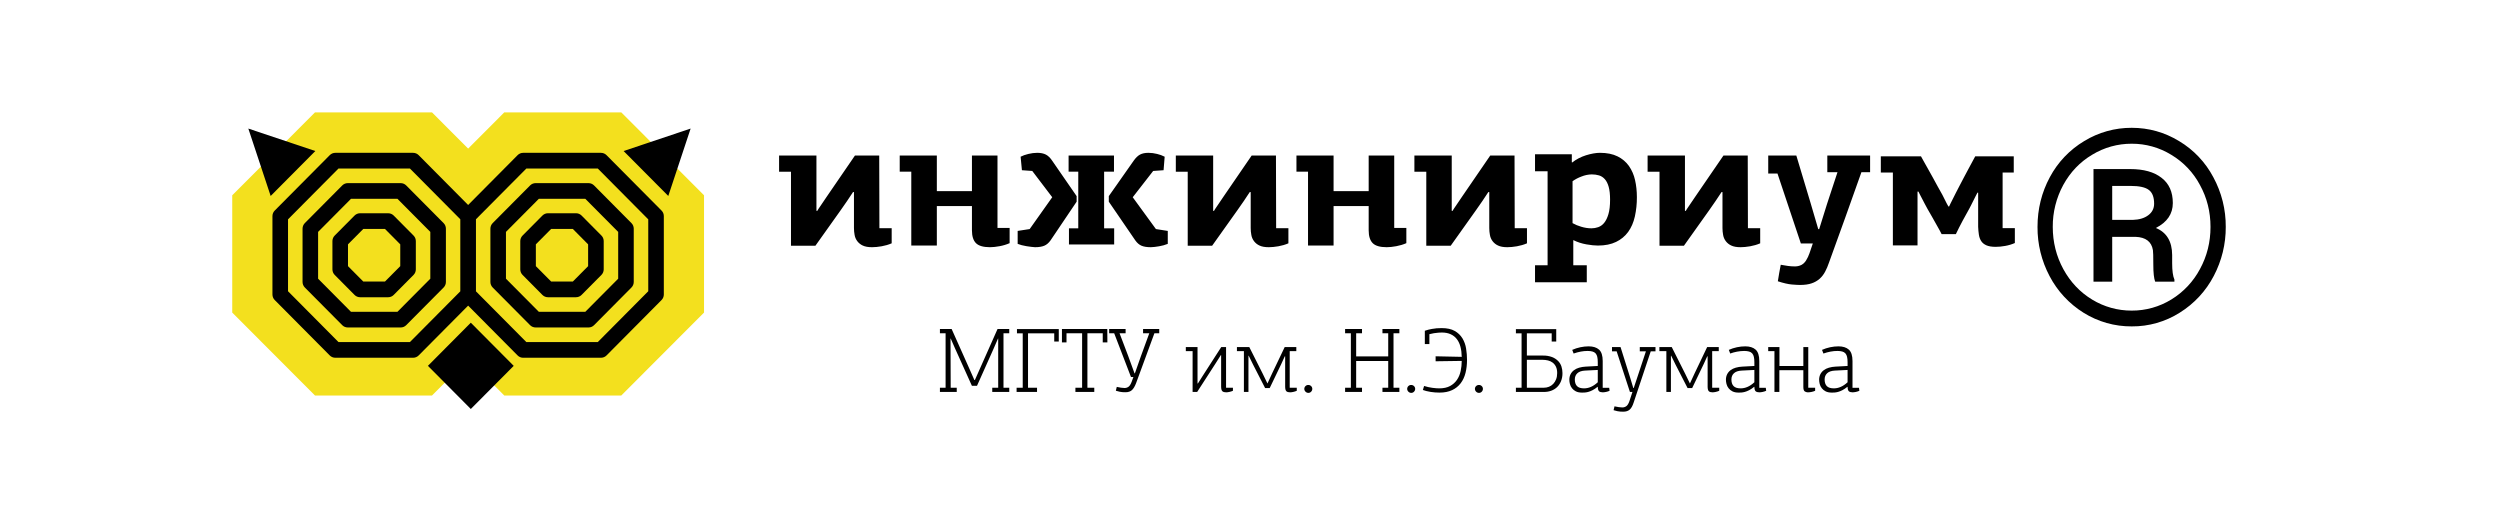
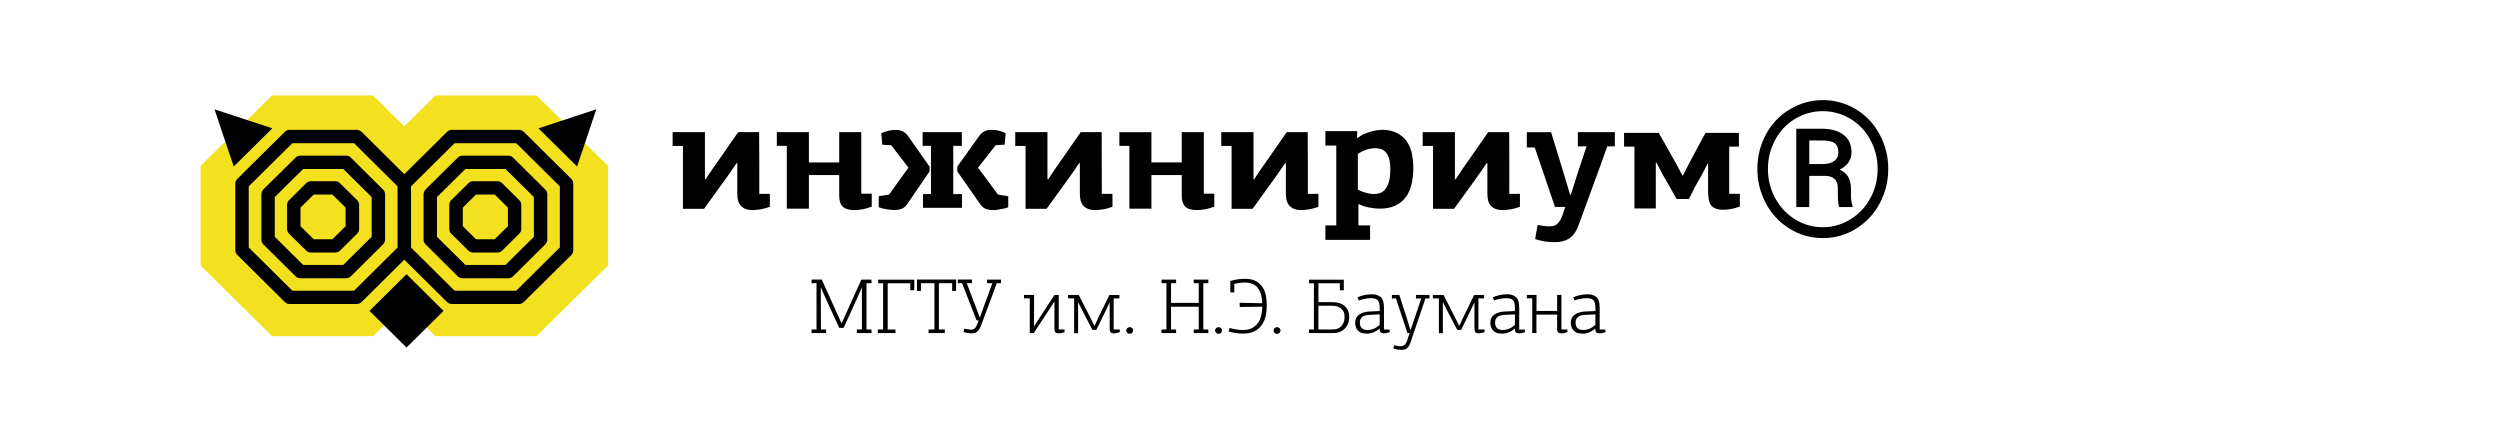
- <svg xmlns="http://www.w3.org/2000/svg" width="219" height="45" fill="none">
-   <path fill-rule="evenodd" clip-rule="evenodd" d="M159.359 20.073h-.08l-.666-2.268-1.255-4.181h-2.461V15.2h.81l2.048 6.127h1.048c-.106.322-.204.608-.293.86a3.137 3.137 0 01-.302.636 1.12 1.12 0 01-.405.386 1.26 1.26 0 01-.603.128c-.181 0-.371-.013-.572-.04a11.328 11.328 0 01-.635-.104 12.98 12.98 0 00-.135.723 58.12 58.12 0 01-.119.724c.497.16.905.255 1.222.282.318.026.556.04.715.04.413 0 .757-.048 1.032-.145a2.03 2.03 0 00.699-.402 2.22 2.22 0 00.476-.62c.127-.24.238-.5.333-.78l1.429-3.956c.477-1.318.948-2.642 1.414-3.972h.762v-1.463h-3.748v1.463h.89l-.905 2.75c-.117.376-.233.748-.35 1.118-.117.37-.233.742-.349 1.118zm-8.47-3.25v3.151c0 .205.019.407.056.606a1.243 1.243 0 00.714.929c.203.098.476.146.818.146.246 0 .523-.027.834-.08.31-.055.604-.14.882-.26V19.99h-1.075c0-1.077-.002-2.14-.008-3.191a666.69 666.69 0 01-.008-3.175h-2.126l-1.983 2.892c-.182.259-.349.504-.504.736-.154.231-.293.436-.416.614-.122.177-.221.323-.296.436a1.155 1.155 0 00-.111.186v-.017h-.064v-4.847h-3.272v1.422h1.043v6.48h2.139l2.22-3.12a49.053 49.053 0 001.077-1.583h.08zm-12.381 3.037a3.53 3.53 0 01-.753-.314v-3.672a3.28 3.28 0 01.778-.409 2.52 2.52 0 01.906-.188c.227 0 .438.03.632.087.194.057.365.167.51.329.146.162.259.387.34.675.081.288.122.662.122 1.122 0 .524-.049.947-.146 1.271-.097.325-.221.579-.372.762a1.177 1.177 0 01-.519.376 1.795 1.795 0 01-.599.102c-.291 0-.591-.047-.899-.141zm-4.04 4.866h4.534v-1.488h-1.182v-2.206a4.21 4.21 0 001.15.375c.399.07.734.104 1.004.104.626 0 1.158-.107 1.595-.32a2.789 2.789 0 001.061-.879c.27-.373.464-.82.583-1.344a7.623 7.623 0 00.178-1.695c0-.532-.054-1.033-.162-1.503a3.462 3.462 0 00-.534-1.231 2.647 2.647 0 00-.996-.84c-.416-.208-.931-.312-1.547-.312-.173 0-.364.02-.575.056-.21.038-.426.091-.647.16-.222.07-.435.158-.64.264-.205.107-.394.23-.567.368l-.032-.016v-.704h-3.223v1.488h1.101v8.235h-1.101v1.488zm-4.008-7.903v3.151c0 .205.018.407.056.606a1.24 1.24 0 00.714.929c.203.098.475.146.818.146.245 0 .523-.027.833-.08.31-.055.604-.14.882-.26V19.99h-1.074c0-1.077-.003-2.14-.008-3.191a556.33 556.33 0 01-.008-3.175h-2.127l-1.982 2.892c-.182.259-.35.504-.504.736-.155.231-.294.436-.416.614-.122.177-.221.323-.296.436a1.216 1.216 0 00-.112.186v-.017h-.064v-4.847h-3.271v1.422h1.042v6.48h2.139l2.22-3.12a42.244 42.244 0 001.077-1.583h.081zm-10.564-3.2v3.123h-3.075v-3.122h-3.252v1.416h1.014v6.47h2.238v-3.46h3.075v2.124c0 .515.118.89.354 1.127.236.236.644.354 1.224.354.247 0 .528-.03.845-.089.316-.059.609-.147.877-.265v-1.336h-1.062v-6.341h-2.238zm-10.335 3.2v3.151c0 .205.018.407.056.606a1.243 1.243 0 00.713.929c.203.098.476.146.818.146.246 0 .524-.027.834-.08.31-.055.604-.14.882-.26V19.99h-1.074c0-1.077-.003-2.14-.008-3.191a556.33 556.33 0 01-.008-3.175h-2.127l-1.983 2.892a42.76 42.76 0 00-.504.736c-.154.231-.293.436-.415.614-.123.177-.221.323-.296.436a1.122 1.122 0 00-.112.186v-.017h-.064v-4.847h-3.271v1.422h1.042v6.48h2.139l2.22-3.12a42.244 42.244 0 001.077-1.583h.081zm-17.386.455L90.2 20.066l-1.053.162v1.135c.216.087.475.154.777.203.303.048.551.078.745.089.335 0 .605-.044.81-.13.205-.086.389-.243.55-.47l2.284-3.388v-.486l-2.138-3.097c-.172-.259-.359-.44-.558-.543-.2-.102-.45-.154-.753-.154-.249 0-.508.033-.778.098s-.496.146-.68.243l.114 1.183.906.065 1.75 2.302zm7.052 0l1.791-2.302.911-.065.096-1.183a2.866 2.866 0 00-.663-.243 3.155 3.155 0 00-.76-.098c-.299 0-.544.052-.736.154-.192.103-.378.284-.56.543l-2.175 3.097v.486l2.32 3.388c.16.227.34.384.543.47.203.087.475.13.816.13.096 0 .208-.008.336-.024.128-.017.258-.036.392-.057a3.57 3.57 0 00.759-.211v-1.135l-1.039-.162-2.031-2.788zm-5.586 4.14h3.96v-1.415h-.88V15.04h.864v-1.416h-3.976v1.415h.847v4.964h-.815v1.416zm-8.499-7.794v3.122h-3.075v-3.122h-3.252v1.416h1.014v6.47h2.238v-3.46h3.075v2.124c0 .515.118.89.354 1.127.237.236.645.354 1.224.354.247 0 .529-.03.845-.089a3.98 3.98 0 00.878-.265v-1.336H87.38v-6.341h-2.238zm-10.335 6.35c0 .205.019.407.056.606a1.246 1.246 0 00.713.929c.204.098.476.146.819.146.245 0 .523-.027.833-.08.31-.055.605-.14.883-.26V19.99h-1.075c0-1.077-.003-2.14-.008-3.191-.005-1.05-.008-2.109-.008-3.175h-2.126l-1.983 2.892c-.182.259-.35.504-.504.736-.155.231-.293.436-.416.614-.123.177-.221.323-.296.436a1.152 1.152 0 00-.111.186v-.017h-.064v-4.847h-3.272v1.422h1.042v6.48h2.14l2.22-3.12a44.497 44.497 0 001.077-1.583h.08v3.151zm95.719-2.164a18.623 18.623 0 00-.791-1.488c-.128-.234-.267-.488-.416-.764-.15-.276-.296-.539-.44-.788-.144-.25-.269-.473-.376-.669a23.5 23.5 0 00-.224-.406h-3.519v1.417h1.056v6.384h2.159v-4.713h.08l.12.24a27.681 27.681 0 00.44.844l.24.445.376.653c.133.233.258.456.376.668.117.213.221.398.312.557.09.16.146.266.167.319h1.248c.181-.382.379-.772.592-1.17.213-.398.411-.756.592-1.075.042-.085.096-.188.16-.31a22.63 22.63 0 00.376-.749c.058-.121.114-.23.168-.326h.064v2.993c.01.244.032.472.064.685.032.212.098.398.2.557.101.159.253.284.455.374.203.09.475.135.816.135.256 0 .533-.026.832-.08.298-.052.581-.137.848-.254v-1.306h-1.072v-4.871h.976v-1.417h-3.375a43.144 43.144 0 00-.584 1.083c-.134.254-.275.52-.424.796-.15.276-.283.53-.4.764-.085.159-.176.334-.272.525l-.272.541-.224.446a2.827 2.827 0 00-.112.239h-.063a5.318 5.318 0 01-.153-.279zm-8.247 13.816c0-.475-.107-.808-.322-1-.214-.19-.517-.286-.907-.286-.239 0-.483.026-.733.079-.25.053-.486.13-.708.23l.122.32c.429-.15.836-.226 1.221-.226.168 0 .311.017.428.05a.567.567 0 01.276.161.684.684 0 01.147.305c.029.127.045.286.045.475v.325l-1.059.057a2.55 2.55 0 00-.574.093 1.389 1.389 0 00-.456.222 1.026 1.026 0 00-.297.355 1.07 1.07 0 00-.106.484c0 .113.017.234.049.364a.989.989 0 00.517.646c.144.075.327.112.55.112.065 0 .142-.002.232-.007.089-.006.191-.023.305-.053.114-.03.24-.08.379-.15.138-.07.286-.169.443-.298l.017.008c.005.199.044.328.118.388.073.059.18.088.321.088.076 0 .171-.012.285-.035.114-.024.217-.057.309-.1l-.032-.26h-.57v-2.347zm-.431.78v1.08c-.207.19-.41.326-.611.41a1.513 1.513 0 01-.586.125c-.288 0-.495-.066-.623-.199-.127-.132-.191-.326-.191-.58 0-.227.074-.41.224-.548.149-.138.373-.215.671-.23l1.116-.057zm-3.151 1.926c.114-.024.217-.058.309-.1v-.267h-.602v-3.56h-.431v1.654h-2.093v-1.655h-.985v.355h.546v3.577h.431V32.43h2.101v1.461c0 .199.037.328.113.388a.523.523 0 00.326.088c.076 0 .171-.012.285-.036zm-4.583-2.706c0-.475-.108-.808-.322-1-.214-.19-.517-.286-.907-.286-.239 0-.483.026-.733.079-.25.053-.486.13-.708.23l.122.32a3.7 3.7 0 011.221-.226c.168 0 .31.017.427.05a.566.566 0 01.277.161.684.684 0 01.147.305c.029.127.045.286.045.475v.325l-1.059.057a2.54 2.54 0 00-.574.093 1.389 1.389 0 00-.456.222 1.015 1.015 0 00-.297.355 1.07 1.07 0 00-.106.484c0 .113.017.234.049.364a.989.989 0 00.517.646c.144.075.327.112.549.112.066 0 .143-.002.233-.007.089-.006.191-.023.305-.053.114-.03.24-.08.379-.15.138-.07.286-.169.443-.298l.017.008c.005.199.044.328.117.388.074.059.181.088.322.088.076 0 .171-.012.285-.035.114-.024.217-.057.309-.1l-.032-.26h-.57v-2.347zm-.431.78v1.08c-.207.19-.41.326-.611.41a1.513 1.513 0 01-.586.125c-.288 0-.495-.066-.623-.199-.128-.132-.191-.326-.191-.58 0-.227.074-.41.224-.548.149-.138.372-.215.671-.23l1.116-.057zm-4.095-1.194v2.68c.005.199.043.328.114.388.07.059.176.088.317.088.076 0 .17-.012.281-.036.111-.024.213-.058.305-.1v-.267h-.618v-3.206h.577v-.355h-1.017l-1.099 2.301-.407.88h-.008l-.424-.872-1.164-2.309h-1.083v.355h.611v3.577h.399v-3.173h.024l.384.783 1.053 2.051h.4l1.012-2.107.31-.678h.033zm-6.472 2.777h-.041l-.269-.896-.846-2.689h-.749v.372h.407l1.164 3.56h.22l-.261.795c-.076.219-.165.367-.268.445a.598.598 0 01-.367.116 2.01 2.01 0 01-.309-.028 9.594 9.594 0 01-.366-.069l-.082.337c.255.076.449.118.582.123a7.9 7.9 0 00.265.009c.239 0 .427-.06.566-.182.138-.12.253-.326.346-.616l1.497-4.49h.416v-.372h-1.376v.372h.537l-.773 2.335-.293.878zm-2.719-2.363c0-.475-.107-.808-.322-1-.214-.19-.517-.286-.908-.286-.238 0-.483.026-.732.079-.25.053-.486.13-.708.23l.122.32c.428-.15.835-.226 1.221-.226.168 0 .31.017.427.05a.566.566 0 01.277.161.684.684 0 01.147.305c.029.127.044.286.044.475v.325l-1.058.057a2.54 2.54 0 00-.574.093 1.389 1.389 0 00-.456.222 1.026 1.026 0 00-.297.355c-.071.14-.106.302-.106.484 0 .113.016.234.049.364a.989.989 0 00.517.646c.144.075.327.112.55.112.065 0 .142-.002.231-.007a1.64 1.64 0 00.306-.053c.114-.03.24-.08.378-.15.139-.07.287-.169.444-.298l.016.008c.006.199.045.328.118.388.074.059.181.088.322.088.076 0 .171-.012.285-.035.114-.024.217-.057.309-.1l-.032-.26h-.57v-2.347zm-.432.78v1.08c-.206.19-.41.326-.61.41a1.513 1.513 0 01-.586.125c-.288 0-.496-.066-.623-.199-.128-.132-.192-.326-.192-.58 0-.227.075-.41.224-.548.15-.138.374-.215.672-.23l1.115-.057zm-4.852-.888c.169 0 .331.02.489.057.157.038.296.102.415.194a.98.98 0 01.285.359c.071.148.106.332.106.553 0 .205-.031.386-.094.545a1.209 1.209 0 01-.252.404c-.106.11-.229.193-.371.25a1.215 1.215 0 01-.455.085h-1.482v-2.447h1.359zm-2.32-2.688v.371h.497v4.764h-.497v.37h2.455c.229 0 .442-.035.641-.108.198-.073.369-.179.514-.319.144-.14.258-.312.342-.517a1.84 1.84 0 00.127-.71 1.89 1.89 0 00-.086-.565 1.231 1.231 0 00-.29-.488 1.502 1.502 0 00-.53-.348 2.19 2.19 0 00-.816-.133h-1.396v-1.946h2.174v.719h.398v-1.09h-3.533zm-2.991 4.993a.34.34 0 00-.249-.1.34.34 0 00-.248.1.325.325 0 00-.102.239c0 .096.036.18.106.25.071.07.155.105.252.105a.325.325 0 00.241-.105.345.345 0 00.101-.25.324.324 0 00-.101-.239zm-1.755-2.208c0 .303-.031.598-.093.887-.063.29-.17.546-.322.77a1.708 1.708 0 01-.606.543c-.253.137-.569.206-.949.206-.076 0-.167-.004-.273-.012a5.838 5.838 0 01-.337-.036 4.343 4.343 0 01-.717-.162l-.105.352c.081.032.18.062.297.091a4.514 4.514 0 00.769.123c.135.01.266.015.391.015.428 0 .796-.072 1.103-.218a1.99 1.99 0 00.751-.601c.194-.255.335-.558.423-.908.088-.35.132-.73.132-1.139 0-.328-.027-.659-.081-.992a2.47 2.47 0 00-.321-.897 1.847 1.847 0 00-.674-.646c-.29-.166-.673-.25-1.149-.25-.309 0-.592.024-.849.073a3.827 3.827 0 00-.622.161v1.163h.399v-.864a4.231 4.231 0 01.804-.133 3.72 3.72 0 01.284-.012c.303 0 .564.05.783.153.22.102.4.246.54.432.141.186.245.41.313.67.067.261.104.553.109.876l-2.287-.049v.437l2.287-.033zm-4.18 2.208a.34.34 0 00-.248-.1.337.337 0 00-.248.1.338.338 0 00.004.488c.07.07.154.106.252.106a.325.325 0 00.24-.105.346.346 0 00.102-.25.325.325 0 00-.102-.239zm-1.282.513v-.371h-.513v-4.772h.513v-.371h-1.482v.371h.505v2.027H118.8v-2.027h.512v-.371h-1.481v.371h.505v4.772h-.505v.37h1.481v-.37h-.512v-2.342h2.808v2.342h-.505v.37h1.482zm-7.73-.513a.338.338 0 00-.248-.1.338.338 0 00-.248.1.338.338 0 00.004.488c.07.07.155.106.252.106a.325.325 0 00.24-.105.346.346 0 00.102-.25.325.325 0 00-.102-.239zm-2.275-2.611v2.68c.005.199.043.328.114.388.07.059.176.088.318.088.075 0 .169-.012.28-.036.112-.024.213-.058.306-.1v-.267h-.619v-3.206h.578v-.355h-1.018l-1.099 2.301-.407.88h-.008l-.423-.872-1.164-2.309h-1.083v.355h.611v3.577h.398v-3.173h.025l.384.783 1.052 2.051h.4l1.012-2.107.31-.678h.033zm-5.609-.105v2.785c.005.199.045.328.118.388.073.059.18.088.322.088.076 0 .171-.012.285-.036.114-.024.217-.058.309-.1v-.267h-.602v-3.56h-.424l-1.63 2.534-.413.654h-.033v-3.189h-1.025v.355h.594v3.577h.399l1.595-2.47.481-.76h.024zm-8.368-2.285h-1.441v.371h.44l1.473 3.835h.211l-.146.4c-.082.22-.173.367-.273.445a.576.576 0 01-.362.116 2.01 2.01 0 01-.31-.028 9.27 9.27 0 01-.366-.069l-.081.336c.255.077.449.118.582.124.133.006.22.008.264.008.239 0 .426-.062.562-.186.136-.123.258-.328.366-.613l1.604-4.368h.423v-.371h-1.416v.371h.545l-.732 2.002-.53 1.51h-.032l-.553-1.518-.758-1.994h.53v-.371zm-1.604 0h-3.973v1.17h.4v-.799h1.367v4.772h-.587v.37h1.653v-.37h-.602v-4.772H96.6v.8h.407l-.008-1.171zm-6.154 5.143h-.79V29.2h2.296v.719h.398v-1.09h-3.663v.371h.505v4.764h-.537v.37h1.79v-.37zm-5.492-.679l-.456-1.033-1.533-3.431h-1.027v.371h.497v4.772h-.497v.37h1.474v-.37h-.53l-.016-4.311h.017l.374.855 1.482 3.286h.448l1.44-3.221.4-.92h.016v4.31h-.521v.372h1.49v-.371h-.505v-4.772h.504v-.371h-1.026l-1.517 3.415-.465 1.05h-.049z" fill="#000" />
-   <path d="M178.486 19.877c0-1.565.36-3.018 1.081-4.358a8.148 8.148 0 013.009-3.161 7.924 7.924 0 014.161-1.162c1.487 0 2.87.387 4.149 1.162a8.07 8.07 0 012.998 3.16 8.986 8.986 0 011.092 4.359 9.106 9.106 0 01-1.046 4.288 8.307 8.307 0 01-2.975 3.219 7.752 7.752 0 01-4.218 1.208 7.851 7.851 0 01-4.219-1.197 8.342 8.342 0 01-2.975-3.207 9.08 9.08 0 01-1.057-4.311zm1.336 0c0 1.332.31 2.568.93 3.707.62 1.13 1.46 2.018 2.522 2.661a6.6 6.6 0 003.463.964 6.566 6.566 0 003.475-.976 6.95 6.95 0 002.51-2.672c.612-1.124.918-2.352.918-3.684 0-1.325-.306-2.545-.918-3.661a6.78 6.78 0 00-2.51-2.65 6.566 6.566 0 00-3.475-.976 6.6 6.6 0 00-3.463.965c-1.069.635-1.914 1.518-2.534 2.65a7.596 7.596 0 00-.918 3.672zm5.207.871v3.928h-1.639V14.81h3.207c1.186 0 2.104.255 2.755.767.658.503.987 1.24.987 2.208 0 .953-.495 1.681-1.487 2.185.945.387 1.422 1.177 1.429 2.37v.71c0 .665.066 1.146.198 1.44v.186h-1.685c-.109-.279-.163-.775-.163-1.487 0-.72-.012-1.147-.035-1.279-.124-.743-.631-1.13-1.522-1.162h-2.045zm0-1.487h1.812c.558-.016 1.008-.151 1.348-.407.341-.256.512-.593.512-1.011 0-.566-.151-.965-.453-1.197-.303-.24-.841-.36-1.616-.36h-1.603v2.975z" fill="#000" />
-   <path fill-rule="evenodd" clip-rule="evenodd" d="M54.425 9.844h-10.25l-3.166 3.173-3.166-3.173h-10.25l-7.249 7.264v10.274l7.248 7.264h10.251l3.165-3.172 3.166 3.172h10.25l7.249-7.264V17.108l-7.248-7.264z" fill="#F3E01E" />
-   <path fill-rule="evenodd" clip-rule="evenodd" d="M31.826 24.665h1.896l1.341-1.35v-1.91l-1.34-1.351h-1.897l-1.342 1.35v1.91l1.341 1.35zm2.179 1.373h-2.462a.68.68 0 01-.482-.2l-1.741-1.754a.69.69 0 01-.2-.485V21.12c0-.182.072-.357.2-.485l1.74-1.753a.68.68 0 01.483-.201h2.462a.68.68 0 01.482.2l1.74 1.754c.128.128.2.303.2.485v2.479a.689.689 0 01-.2.485l-1.74 1.753a.679.679 0 01-.482.201zm14.277-1.373h1.897l1.34-1.35v-1.91l-1.34-1.351h-1.897l-1.341 1.35v1.91l1.341 1.35zm2.18 1.373h-2.463a.68.68 0 01-.482-.2l-1.74-1.754a.69.69 0 01-.2-.485V21.12c0-.182.072-.357.2-.485l1.74-1.753A.68.68 0 0148 18.68h2.462a.68.68 0 01.482.2l1.741 1.754c.128.128.2.303.2.485v2.479a.69.69 0 01-.2.485l-1.74 1.753a.68.68 0 01-.483.201zm-19.717 1.275h4.072l2.879-2.899v-4.1l-2.88-2.898h-4.07l-2.88 2.898v4.1l2.88 2.9zm4.354 1.373h-4.636a.68.68 0 01-.482-.2l-3.278-3.302a.69.69 0 01-.2-.485V20.03a.69.69 0 01.2-.486l3.278-3.3a.68.68 0 01.482-.202H35.1a.68.68 0 01.482.201l3.279 3.302a.69.69 0 01.2.485v4.67a.69.69 0 01-.2.485l-3.279 3.301a.68.68 0 01-.482.201zm12.103-1.373h4.071l2.88-2.899v-4.1l-2.88-2.898h-4.071l-2.88 2.898v4.1l2.88 2.9zm4.354 1.373H46.92a.68.68 0 01-.483-.2l-3.278-3.302a.69.69 0 01-.2-.485V20.03a.69.69 0 01.2-.486l3.278-3.3a.68.68 0 01.483-.202h4.636a.68.68 0 01.482.201l3.278 3.302a.69.69 0 01.2.485v4.67a.69.69 0 01-.2.485l-3.278 3.301a.679.679 0 01-.482.201zm-21.903 1.28h6.255l4.415-4.446v-6.313l-4.415-4.446h-6.255l-4.422 4.454v6.298l4.422 4.453zm16.457 0h6.254l4.423-4.453v-6.298l-4.423-4.454H46.11l-4.416 4.446v6.313l4.416 4.447zm6.537 1.374h-6.82a.68.68 0 01-.482-.201l-4.336-4.367-4.337 4.367a.68.68 0 01-.482.2h-6.82a.68.68 0 01-.481-.2l-4.823-4.856a.69.69 0 01-.2-.486V18.93a.69.69 0 01.2-.485l4.823-4.856a.68.68 0 01.482-.201h6.82a.68.68 0 01.481.201l4.337 4.367 4.336-4.367a.68.68 0 01.482-.201h6.82a.68.68 0 01.482.201l4.822 4.856c.128.128.2.303.2.485v6.867a.69.69 0 01-.2.486l-4.822 4.856a.68.68 0 01-.482.2zm7.852-20.078l-1.957 5.905-3.914-3.937 5.871-1.968zm-38.746 0l1.957 5.905 3.913-3.937-5.87-1.968z" fill="#000" />
-   <path fill-rule="evenodd" clip-rule="evenodd" d="M41.243 28.269l3.758 3.78-3.758 3.779-3.757-3.78 3.757-3.78z" fill="#000" />
+ <svg xmlns="http://www.w3.org/2000/svg" width="315px" height="55" fill="none">
+   <path fill-rule="evenodd" clip-rule="evenodd" d="M197.93 24.53h-.1l-.83-2.77-1.56-5.1h-3.06v1.92h1l2.55 7.49h1.3l-.36 1.05c-.11.3-.24.56-.38.77-.13.21-.3.37-.5.48-.2.1-.44.15-.75.15a5.5 5.5 0 0 1-.7-.05 14.7 14.7 0 0 1-.8-.12c-.06.3-.12.6-.16.88l-.15.89a7.22 7.22 0 0 0 2.4.39c.52 0 .94-.06 1.29-.18a2.55 2.55 0 0 0 1.46-1.25c.15-.3.3-.6.41-.95.6-1.61 1.18-3.22 1.77-4.84.6-1.6 1.18-3.23 1.76-4.85h.95v-1.79h-4.66v1.79h1.1l-1.12 3.36-.43 1.37-.44 1.36Zm-10.52-3.97v3.85c0 .25.02.5.07.74.04.25.14.47.28.67.15.2.35.35.6.47s.6.18 1.02.18a6.23 6.23 0 0 0 2.13-.42v-1.62h-1.34a715.93 715.93 0 0 0-.01-7.78h-2.65l-2.46 3.54a43.65 43.65 0 0 0-1.14 1.65 36.33 36.33 0 0 0-.5.76v-.02h-.09v-5.93h-4.06v1.74h1.3v7.92h2.65l2.76-3.81a54.31 54.31 0 0 0 1.34-1.94h.1Zm-15.38 3.71a4.4 4.4 0 0 1-.94-.38V19.4a4.07 4.07 0 0 1 2.1-.73c.28 0 .54.04.78.1.24.08.45.21.63.41.18.2.33.47.43.83.1.35.15.8.15 1.37 0 .64-.06 1.15-.19 1.55-.12.4-.27.7-.46.93-.19.22-.4.38-.64.46-.24.08-.49.13-.74.13-.37 0-.74-.06-1.12-.18ZM167 30.22h5.63V28.4h-1.47v-2.7c.46.23.94.38 1.43.46.5.09.91.13 1.25.13.78 0 1.44-.13 1.98-.39s.98-.62 1.32-1.07c.33-.46.57-1 .72-1.65a9.22 9.22 0 0 0 .02-3.9 4.2 4.2 0 0 0-.66-1.51c-.31-.43-.72-.77-1.24-1.03a4.33 4.33 0 0 0-2.63-.3 6.61 6.61 0 0 0-1.6.5c-.26.14-.5.29-.7.46l-.05-.02v-.86h-4v1.82h1.37V28.4H167v1.82Zm-4.98-9.66v3.85c0 .25.03.5.07.74.05.25.15.47.3.67.14.2.34.35.59.47.25.12.59.18 1.01.18a6.24 6.24 0 0 0 2.13-.42v-1.62h-1.33a715.93 715.93 0 0 0-.02-7.78h-2.64l-2.46 3.54a47.95 47.95 0 0 0-1.15 1.65 36.33 36.33 0 0 0-.5.76v-.02h-.08v-5.93h-4.06v1.74h1.3v7.92h2.65l2.75-3.81a54.63 54.63 0 0 0 1.34-1.94h.1Zm-13.12-3.9v3.8h-3.82v-3.8h-4.04v1.72h1.26v7.91h2.78v-4.23h3.82v2.6c0 .63.15 1.09.44 1.37.3.3.8.44 1.52.44a5.91 5.91 0 0 0 2.14-.44V24.4h-1.32v-7.75h-2.78Zm-12.84 3.9v3.85c0 .25.03.5.08.74.04.25.14.47.28.67.15.2.35.35.6.47s.6.18 1.02.18a6.23 6.23 0 0 0 2.13-.42v-1.62h-1.34a833.6 833.6 0 0 0-.02-7.78h-2.64l-2.46 3.54a47.95 47.95 0 0 0-1.14 1.65 29.84 29.84 0 0 0-.5.76v-.02h-.09v-5.93h-4.06v1.74h1.3v7.92h2.65l2.76-3.81a54.63 54.63 0 0 0 1.34-1.94h.1Zm-21.59.56-2.45 3.4-1.3.2v1.39c.26.1.58.19.96.25.37.06.68.1.92.1.42 0 .75-.05 1-.15.26-.1.5-.3.7-.58l2.83-4.14V21l-2.66-3.78a1.92 1.92 0 0 0-.7-.66 2.06 2.06 0 0 0-.93-.19 4.2 4.2 0 0 0-1.8.42l.13 1.44 1.13.08 2.17 2.82Zm8.76 0 2.23-2.82 1.13-.08.12-1.44a3.97 3.97 0 0 0-1.77-.42c-.37 0-.68.07-.92.19a2.1 2.1 0 0 0-.7.66l-2.7 3.79v.6l2.89 4.13c.2.28.42.47.67.58.25.1.6.16 1.02.16l.41-.03a15.37 15.37 0 0 0 .99-.18l.44-.15v-1.39l-1.29-.2-2.52-3.4Zm-6.94 5.06h4.92v-1.73h-1.1v-6.07h1.08v-1.73h-4.94v1.73h1.05v6.07h-1v1.73Zm-10.55-9.53v3.82h-3.82v-3.82h-4.04v1.73h1.26v7.91h2.78v-4.23h3.82v2.6c0 .63.14 1.09.44 1.37.29.3.8.44 1.52.44a5.91 5.91 0 0 0 2.14-.44V24.4h-1.32v-7.75h-2.78ZM92.9 24.41c0 .25.02.5.07.74a1.54 1.54 0 0 0 .89 1.14c.25.12.59.18 1.01.18a6.24 6.24 0 0 0 2.13-.42v-1.62h-1.33a747.5 747.5 0 0 0-.02-7.78h-2.64l-2.46 3.54a46.13 46.13 0 0 0-1.15 1.65 32.98 32.98 0 0 0-.5.76v-.02h-.08v-5.93h-4.07v1.74h1.3v7.92h2.66l2.75-3.81a54.18 54.18 0 0 0 1.34-1.94h.1v3.85ZM211.8 21.77a58.22 58.22 0 0 1-.65-1.22l-.34-.6a162.38 162.38 0 0 1-1.06-1.9 41.36 41.36 0 0 1-.75-1.31h-4.37v1.73h1.31v7.8h2.69v-5.76h.1l.15.3a46.81 46.81 0 0 0 .54 1.03l.3.54a121.7 121.7 0 0 1 1.53 2.69h1.55a32.27 32.27 0 0 1 1.47-2.75 36.03 36.03 0 0 1 .44-.83 23.97 23.97 0 0 0 .43-.86h.08v3.66c.02.3.04.58.08.83.04.26.12.5.25.69.13.19.31.34.57.45.25.11.59.17 1.01.17a6.03 6.03 0 0 0 2.09-.41v-1.6h-1.34v-5.95h1.22v-1.73h-4.2a31.17 31.17 0 0 0-.72 1.32 81.4 81.4 0 0 1-1.02 1.9l-.34.65-.34.66-.28.55-.14.29h-.08l-.18-.34ZM201.55 38.65c0-.58-.13-.98-.4-1.22a1.65 1.65 0 0 0-1.13-.35 4.46 4.46 0 0 0-1.78.38l.15.4a4.64 4.64 0 0 1 1.51-.29c.21 0 .39.02.53.06.15.04.26.11.35.2.08.1.14.22.18.38.04.15.06.34.06.58v.4l-1.32.06c-.25.02-.5.05-.71.12-.22.06-.4.15-.57.27a1.23 1.23 0 0 0-.5 1.02c0 .14.02.29.06.45a1.23 1.23 0 0 0 .65.79c.17.09.4.13.68.13h.29a2.06 2.06 0 0 0 .84-.25c.18-.09.36-.2.56-.37l.02.01c0 .25.05.4.14.48.1.07.23.1.4.1.1 0 .21 0 .36-.04.14-.03.27-.07.38-.12l-.04-.32h-.7v-2.87Zm-.53.96v1.32c-.26.23-.51.4-.76.5-.25.1-.5.15-.73.15-.36 0-.62-.08-.77-.24-.16-.16-.24-.4-.24-.71 0-.28.1-.5.28-.67.18-.17.46-.26.83-.28l1.39-.07Zm-3.92 2.35c.15-.03.27-.07.39-.12v-.33h-.75v-4.35h-.54v2.02h-2.6v-2.02h-1.22v.43h.68v4.38h.53v-2.33h2.61v1.78c0 .25.05.4.15.48.09.07.22.1.4.1.1 0 .21 0 .35-.04Zm-5.69-3.3c0-.59-.13-1-.4-1.23a1.65 1.65 0 0 0-1.13-.35 4.45 4.45 0 0 0-1.79.38l.16.4a4.64 4.64 0 0 1 1.51-.29c.21 0 .39.02.53.06.15.04.26.11.35.2.08.1.14.22.18.38.04.15.06.34.06.58v.4l-1.32.06c-.26.02-.5.05-.71.12-.22.06-.41.15-.57.27-.16.12-.28.26-.37.43-.09.17-.13.37-.13.6 0 .13.02.28.06.44a1.25 1.25 0 0 0 .64.79c.18.09.41.13.69.13h.28a2.06 2.06 0 0 0 .85-.25c.17-.09.36-.2.55-.37l.03.01c0 .25.05.4.14.48.1.07.23.1.4.1.1 0 .21 0 .36-.04.14-.03.26-.07.38-.12l-.04-.32h-.7v-2.87Zm-.53.95v1.32c-.26.23-.51.4-.76.5-.25.1-.5.15-.73.15-.36 0-.62-.08-.77-.24-.16-.16-.24-.4-.24-.71 0-.28.09-.5.28-.67.18-.17.46-.26.83-.28l1.38-.07Zm-5.1-1.46v3.27c.02.25.06.4.15.48.09.07.22.1.4.1.09 0 .2 0 .34-.04.14-.03.27-.07.38-.12v-.33h-.77V37.6h.72v-.43h-1.26l-1.37 2.81-.5 1.08h-.01l-.53-1.07-1.44-2.82h-1.35v.43h.76v4.38h.5v-3.88h.03l.47.95 1.31 2.51h.5l1.25-2.57.39-.83h.04Zm-8.03 3.4h-.05l-.33-1.1-1.06-3.29h-.93v.45h.51l1.45 4.36h.27l-.32.97c-.1.27-.21.45-.34.54a.75.75 0 0 1-.45.14c-.12 0-.25 0-.39-.03l-.45-.08-.1.4a3.26 3.26 0 0 0 1.05.17c.3 0 .53-.08.7-.22.17-.15.32-.4.43-.76l1.86-5.49h.52v-.45h-1.71v.45h.67l-.97 2.86-.36 1.07Zm-3.38-2.9c0-.58-.13-.98-.4-1.22a1.65 1.65 0 0 0-1.12-.35 4.45 4.45 0 0 0-1.8.38l.16.4a4.64 4.64 0 0 1 1.52-.29c.2 0 .38.02.53.06.14.04.26.11.34.2.09.1.15.22.18.38.04.15.06.34.06.58v.4l-1.32.06c-.25.02-.49.05-.7.12-.23.06-.42.15-.57.27a1.23 1.23 0 0 0-.5 1.02c0 .14.01.29.06.45.03.16.1.3.21.44.1.14.25.25.43.35.18.09.4.13.68.13h.29a2.08 2.08 0 0 0 .85-.25c.17-.09.35-.2.55-.37l.02.01c0 .25.05.4.15.48.09.07.22.1.4.1.09 0 .2 0 .35-.04.14-.03.27-.07.38-.12l-.04-.32h-.7v-2.87Zm-.53.96v1.32c-.26.23-.51.4-.76.5-.25.1-.5.15-.73.15-.36 0-.61-.08-.77-.24-.16-.16-.24-.4-.24-.71 0-.28.1-.5.28-.67.18-.17.46-.26.83-.28l1.39-.07Zm-6.03-1.09c.21 0 .41.03.6.07.2.05.38.13.52.24.15.11.27.26.36.44.09.18.13.4.13.67 0 .25-.04.48-.12.67a1.32 1.32 0 0 1-.77.8c-.18.07-.36.1-.57.1h-1.84v-2.99h1.7Zm-2.88-3.28v.45h.62v5.82h-.62v.46h3.05c.28 0 .55-.05.8-.14a1.8 1.8 0 0 0 1.06-1.02c.1-.25.16-.54.16-.87 0-.23-.04-.46-.11-.69-.07-.22-.2-.42-.36-.6a1.88 1.88 0 0 0-.66-.42c-.27-.1-.6-.16-1.01-.16h-1.74v-2.38h2.7v.88h.5v-1.33h-4.39Zm-3.72 6.1a.43.43 0 0 0-.3-.12.42.42 0 0 0-.31.12.41.41 0 0 0 0 .6.43.43 0 0 0 .74-.31.4.4 0 0 0-.13-.3Zm-2.17-2.7c0 .37-.04.73-.12 1.08-.08.36-.21.67-.4.95-.19.27-.44.49-.75.66-.32.17-.7.25-1.18.25a4.45 4.45 0 0 1-.76-.06 5.41 5.41 0 0 1-.89-.2l-.13.44c.1.03.22.07.37.1a5.63 5.63 0 0 0 1.44.17c.53 0 .99-.08 1.37-.26.38-.18.7-.42.93-.74a3 3 0 0 0 .53-1.1c.1-.43.16-.9.16-1.4 0-.4-.03-.8-.1-1.21a3 3 0 0 0-.4-1.1c-.2-.32-.48-.58-.84-.79-.35-.2-.83-.3-1.42-.3a5.8 5.8 0 0 0-1.83.28v1.43h.5v-1.06a5.46 5.46 0 0 1 1.35-.18c.38 0 .7.06.97.19.27.12.5.3.67.53.18.22.3.5.39.82.08.31.13.67.14 1.07l-2.84-.06v.53l2.84-.04Zm-5.2 2.7a.43.43 0 0 0-.3-.12.42.42 0 0 0-.31.12.4.4 0 0 0-.13.29c0 .12.05.22.13.3.09.1.2.13.32.13a.4.4 0 0 0 .3-.12.42.42 0 0 0 .12-.3.4.4 0 0 0-.13-.3Zm-1.59.63v-.46h-.63v-5.83h.63v-.45h-1.84v.45h.63v2.48h-3.49v-2.48h.64v-.45h-1.84v.45h.62v5.83h-.62v.46h1.84v-.46h-.64v-2.86h3.49v2.86h-.63v.46h1.84Zm-9.6-.63a.42.42 0 0 0-.3-.12.42.42 0 0 0-.31.12.41.41 0 0 0 0 .6c.09.08.2.12.31.12a.4.4 0 0 0 .3-.12.42.42 0 0 0 .13-.3.4.4 0 0 0-.13-.3Zm-2.83-3.2v3.28c.01.25.06.4.15.48.08.07.22.1.4.1.09 0 .2 0 .34-.04.14-.03.26-.07.38-.12v-.33h-.77V37.6h.72v-.43h-1.26l-1.37 2.81-.5 1.08h-.02l-.52-1.07-1.45-2.82h-1.34v.43h.76v4.38h.5v-3.88h.02l.48.95 1.3 2.51h.5l1.26-2.57.38-.83h.04Zm-6.96-.12v3.4c0 .25.05.4.15.48.09.07.22.1.4.1.09 0 .2 0 .35-.04.14-.03.27-.07.38-.12v-.33h-.74v-4.35h-.53l-2.03 3.1-.5.8h-.05v-3.9h-1.27v.43h.73v4.38h.5l1.98-3.02.6-.93h.03Zm-10.4-2.8h-1.78v.46h.54l1.83 4.69h.26l-.18.49c-.1.26-.21.45-.34.54a.72.72 0 0 1-.45.14 11.42 11.42 0 0 1-.84-.12l-.1.41a3.26 3.26 0 0 0 1.05.17 1 1 0 0 0 .7-.23c.17-.15.32-.4.46-.75l1.99-5.34h.53v-.45h-1.76v.45h.67l-.9 2.45-.66 1.84h-.04l-.7-1.85-.93-2.44h.66v-.45Zm-1.99 0h-4.93v1.44h.5v-.98h1.7v5.83H117v.46h2.05v-.46h-.75v-5.83h1.67v.98h.5v-1.43Zm-7.64 6.3h-.98v-5.83h2.85v.88h.5v-1.33h-4.55v.45h.62v5.82h-.66v.46h2.22v-.46Zm-6.82-.84-.57-1.26-1.9-4.2h-1.28v.46h.62v5.83h-.62v.46h1.83v-.46h-.65l-.02-5.27h.02l.46 1.05 1.84 4.02h.56l1.79-3.94.5-1.13h.01v5.27h-.64v.46h1.85v-.46h-.63v-5.83h.63v-.45h-1.28l-1.88 4.17-.58 1.28h-.06Z" fill="black" />
+   <path d="M221.43 21.29c0-1.57.36-3.02 1.08-4.36a8.16 8.16 0 0 1 7.17-4.32 8.07 8.07 0 0 1 7.15 4.32 8.99 8.99 0 0 1 1.09 4.36c0 1.52-.35 2.95-1.05 4.29a8.3 8.3 0 0 1-2.97 3.21 7.75 7.75 0 0 1-4.22 1.21c-1.53 0-2.93-.4-4.22-1.2a8.34 8.34 0 0 1-2.97-3.2 9.08 9.08 0 0 1-1.06-4.31Zm1.33 0c0 1.33.31 2.57.93 3.7a6.95 6.95 0 0 0 2.53 2.67 6.6 6.6 0 0 0 6.93-.02 6.94 6.94 0 0 0 2.51-2.67c.62-1.12.92-2.35.92-3.68s-.3-2.55-.92-3.66a6.77 6.77 0 0 0-11.98-.02 7.6 7.6 0 0 0-.92 3.68Zm5.21.87v3.93h-1.64v-9.87h3.2c1.2 0 2.11.26 2.76.77.66.5 1 1.24 1 2.2 0 .96-.5 1.69-1.5 2.19.95.39 1.43 1.18 1.43 2.37v.71c0 .67.07 1.15.2 1.44v.19h-1.68c-.11-.28-.17-.78-.17-1.5 0-.71 0-1.14-.03-1.27-.13-.74-.63-1.13-1.52-1.16h-2.05Zm0-1.49h1.81c.56-.01 1.01-.15 1.35-.4.34-.26.51-.6.51-1.02 0-.56-.15-.96-.45-1.2-.3-.23-.84-.35-1.62-.35h-1.6v2.97Z" fill="black" />
+   <path fill-rule="evenodd" clip-rule="evenodd" d="M67.6 12.03H54.86l-3.93 3.88L47 12.03H34.27l-9 8.88v12.56l9 8.88H47l3.93-3.88 3.93 3.88H67.6l9-8.88V20.9l-9-8.88Z" fill="#F3E01E" />
+   <path fill-rule="evenodd" clip-rule="evenodd" d="M39.53 30.15h2.35l1.67-1.65v-2.34l-1.67-1.65h-2.35l-1.67 1.65v2.34l1.67 1.65Zm2.7 1.67h-3.05a.85.85 0 0 1-.6-.24l-2.16-2.14a.84.84 0 0 1-.25-.6v-3.03c0-.22.09-.43.25-.59l2.16-2.14a.85.85 0 0 1 .6-.25h3.05c.23 0 .44.09.6.25L45 25.22c.16.16.25.37.25.6v3.02c0 .23-.09.44-.25.6l-2.16 2.14a.85.85 0 0 1-.6.24Zm17.74-1.67h2.35L64 28.5v-2.34l-1.67-1.65h-2.35l-1.67 1.65v2.34l1.67 1.65Zm2.7 1.67h-3.05a.85.85 0 0 1-.6-.24l-2.17-2.14a.84.84 0 0 1-.24-.6v-3.03c0-.22.09-.43.24-.59l2.17-2.14a.85.85 0 0 1 .6-.25h3.05c.23 0 .44.09.6.25l2.16 2.14c.16.16.25.37.25.6v3.02c0 .23-.09.44-.25.6l-2.16 2.14a.85.85 0 0 1-.6.24ZM38.2 33.38h5.05l3.58-3.54v-5.01l-3.58-3.54H38.2l-3.58 3.54v5.01l3.58 3.54Zm5.4 1.68h-5.75a.85.85 0 0 1-.6-.24l-4.08-4.04a.84.84 0 0 1-.24-.6v-5.7c0-.22.09-.43.24-.6l4.08-4.03a.85.85 0 0 1 .6-.24h5.75c.23 0 .44.09.6.24l4.07 4.04c.16.16.25.37.25.6v5.7c0 .22-.09.43-.25.6l-4.07 4.03a.85.85 0 0 1-.6.24Zm15.03-1.68h5.06l3.58-3.54v-5.01l-3.58-3.54h-5.05l-3.58 3.54v5.01l3.58 3.54Zm5.41 1.68h-5.76a.85.85 0 0 1-.6-.24l-4.07-4.04a.84.84 0 0 1-.24-.6v-5.7c0-.22.09-.43.24-.6l4.08-4.03a.85.85 0 0 1 .6-.24h5.75c.23 0 .44.09.6.24l4.07 4.04c.16.16.25.37.25.6v5.7c0 .22-.09.43-.25.6l-4.07 4.03a.85.85 0 0 1-.6.24Zm-27.2 1.57h7.77l5.48-5.44v-7.71l-5.48-5.44h-7.77l-5.5 5.44v7.7l5.5 5.45Zm20.44 0h7.77l5.49-5.45v-7.7l-5.5-5.44h-7.76l-5.49 5.44v7.71l5.49 5.44Zm8.12 1.67h-8.47a.85.85 0 0 1-.6-.24l-5.39-5.34-5.38 5.34a.85.85 0 0 1-.6.24h-8.47a.85.85 0 0 1-.6-.24l-5.99-5.94a.84.84 0 0 1-.25-.59v-8.4c0-.22.1-.43.25-.59l5.99-5.93a.85.85 0 0 1 .6-.25h8.47c.22 0 .44.1.6.25l5.38 5.34 5.39-5.34a.85.85 0 0 1 .6-.25h8.47c.22 0 .44.1.6.25l5.99 5.93c.15.16.24.37.24.6v8.39c0 .22-.09.44-.24.6l-6 5.93a.85.85 0 0 1-.6.24ZM75.14 13.76l-2.43 7.22-4.86-4.81 7.29-2.4ZM27.02 13.76l2.43 7.22 4.86-4.81-7.3-2.4Z" fill="black" />
+   <path fill-rule="evenodd" clip-rule="evenodd" d="m51.22 34.55 4.67 4.62-4.67 4.62-4.66-4.62 4.66-4.62Z" fill="black" />
</svg>
